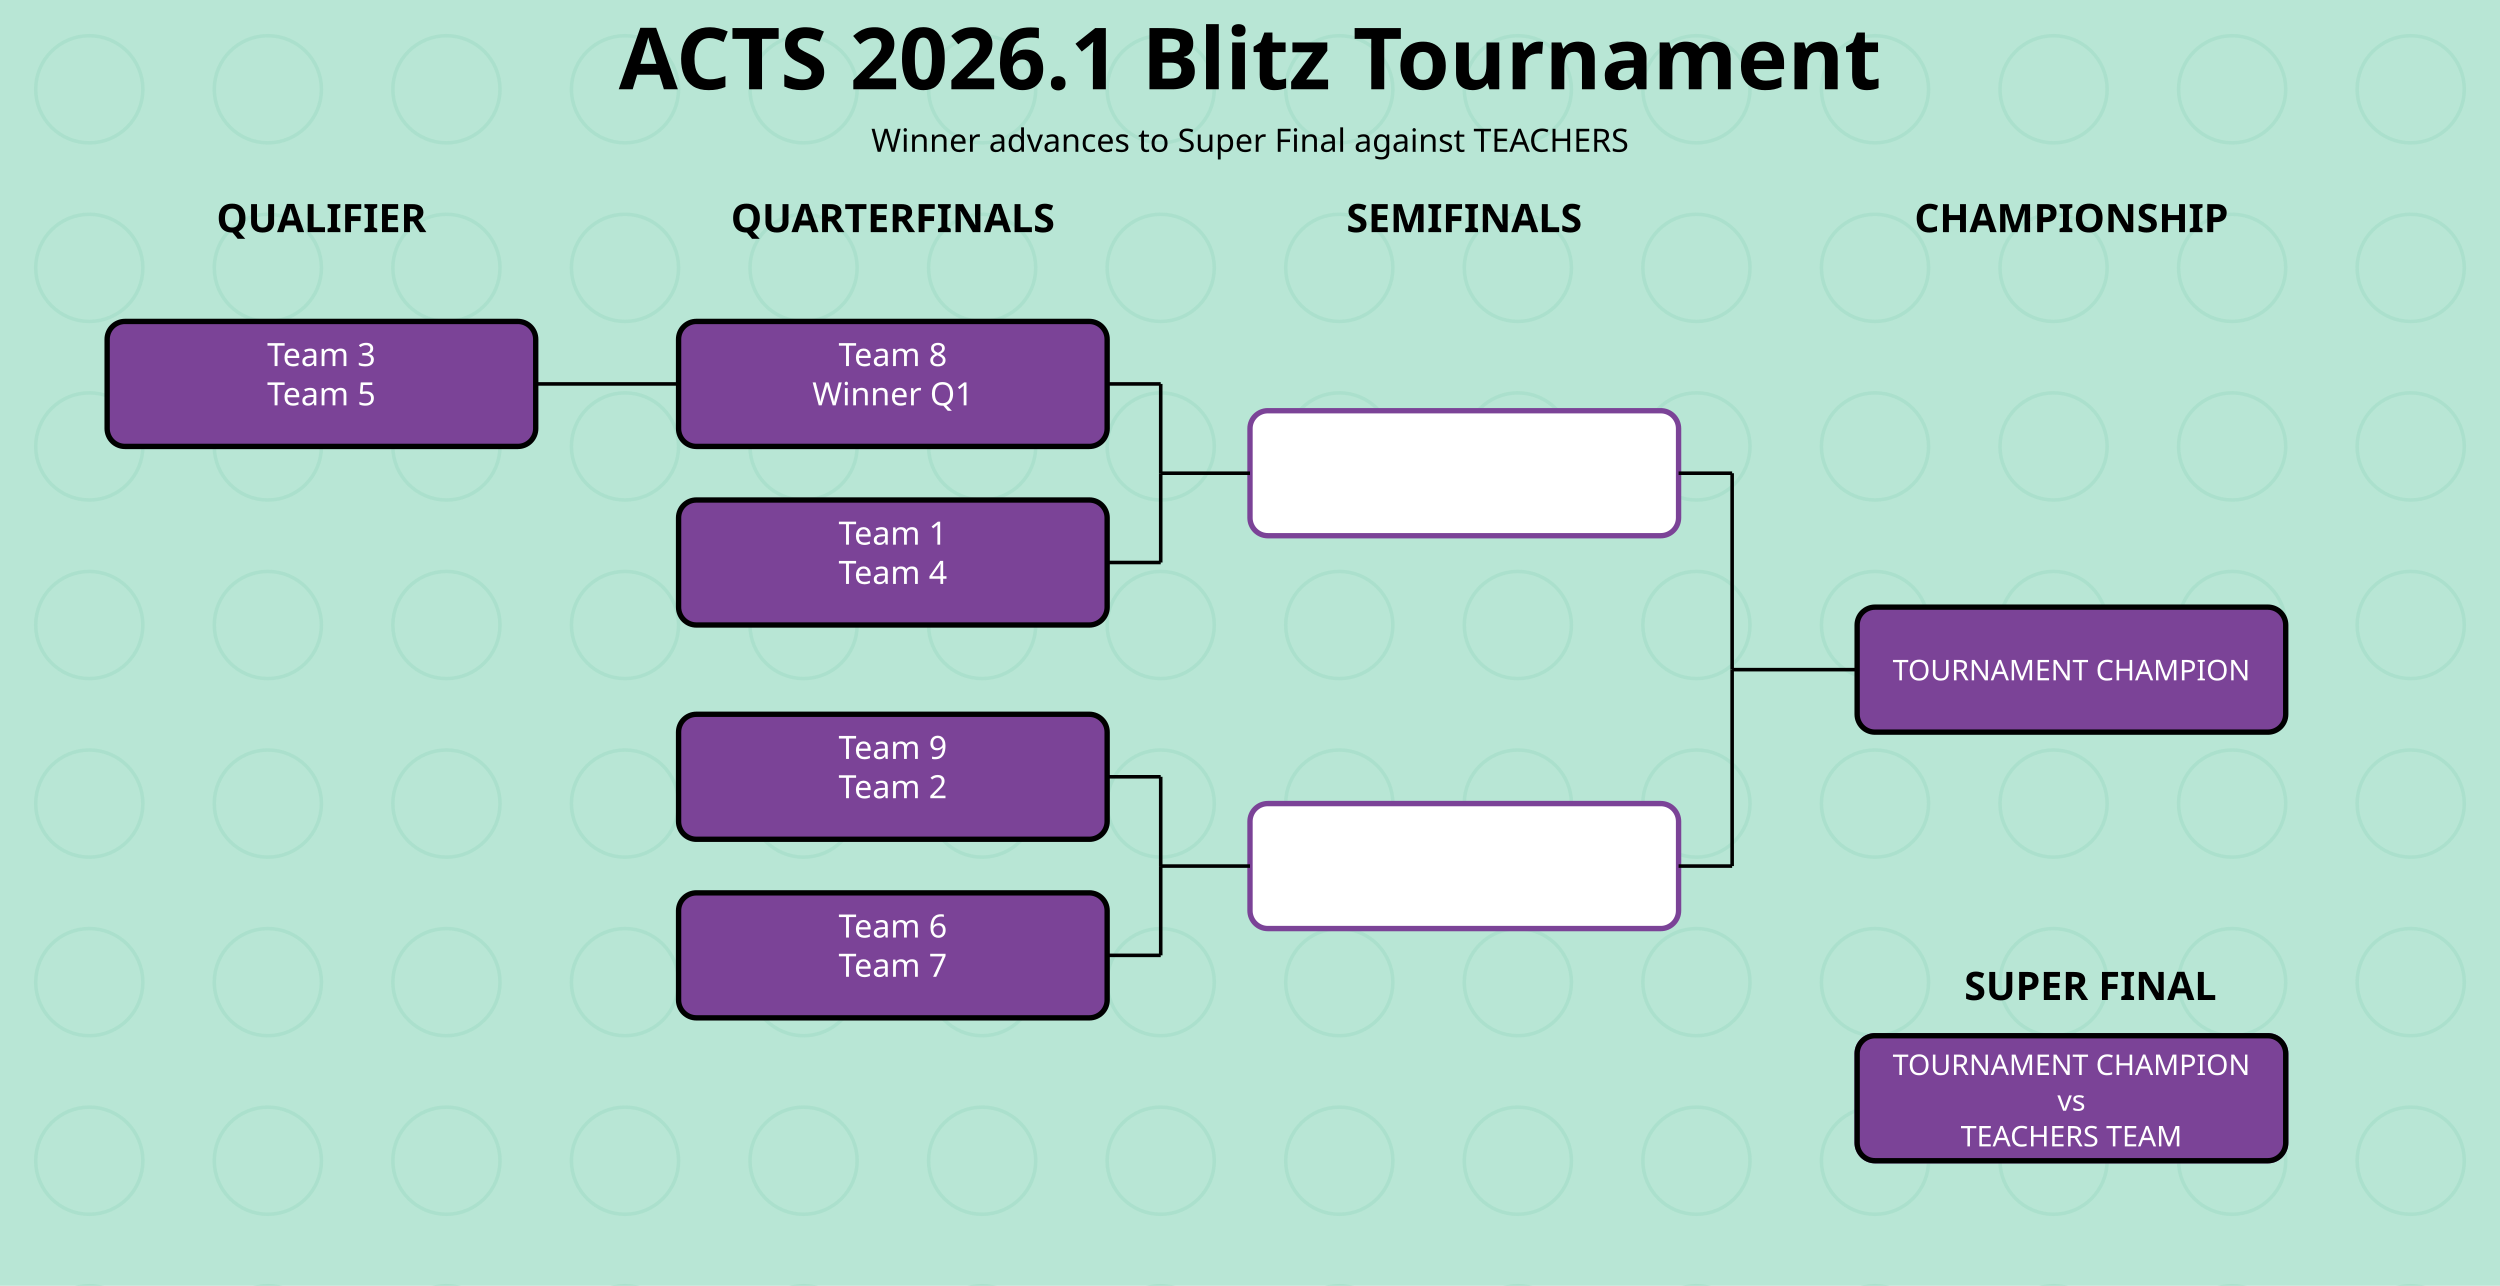
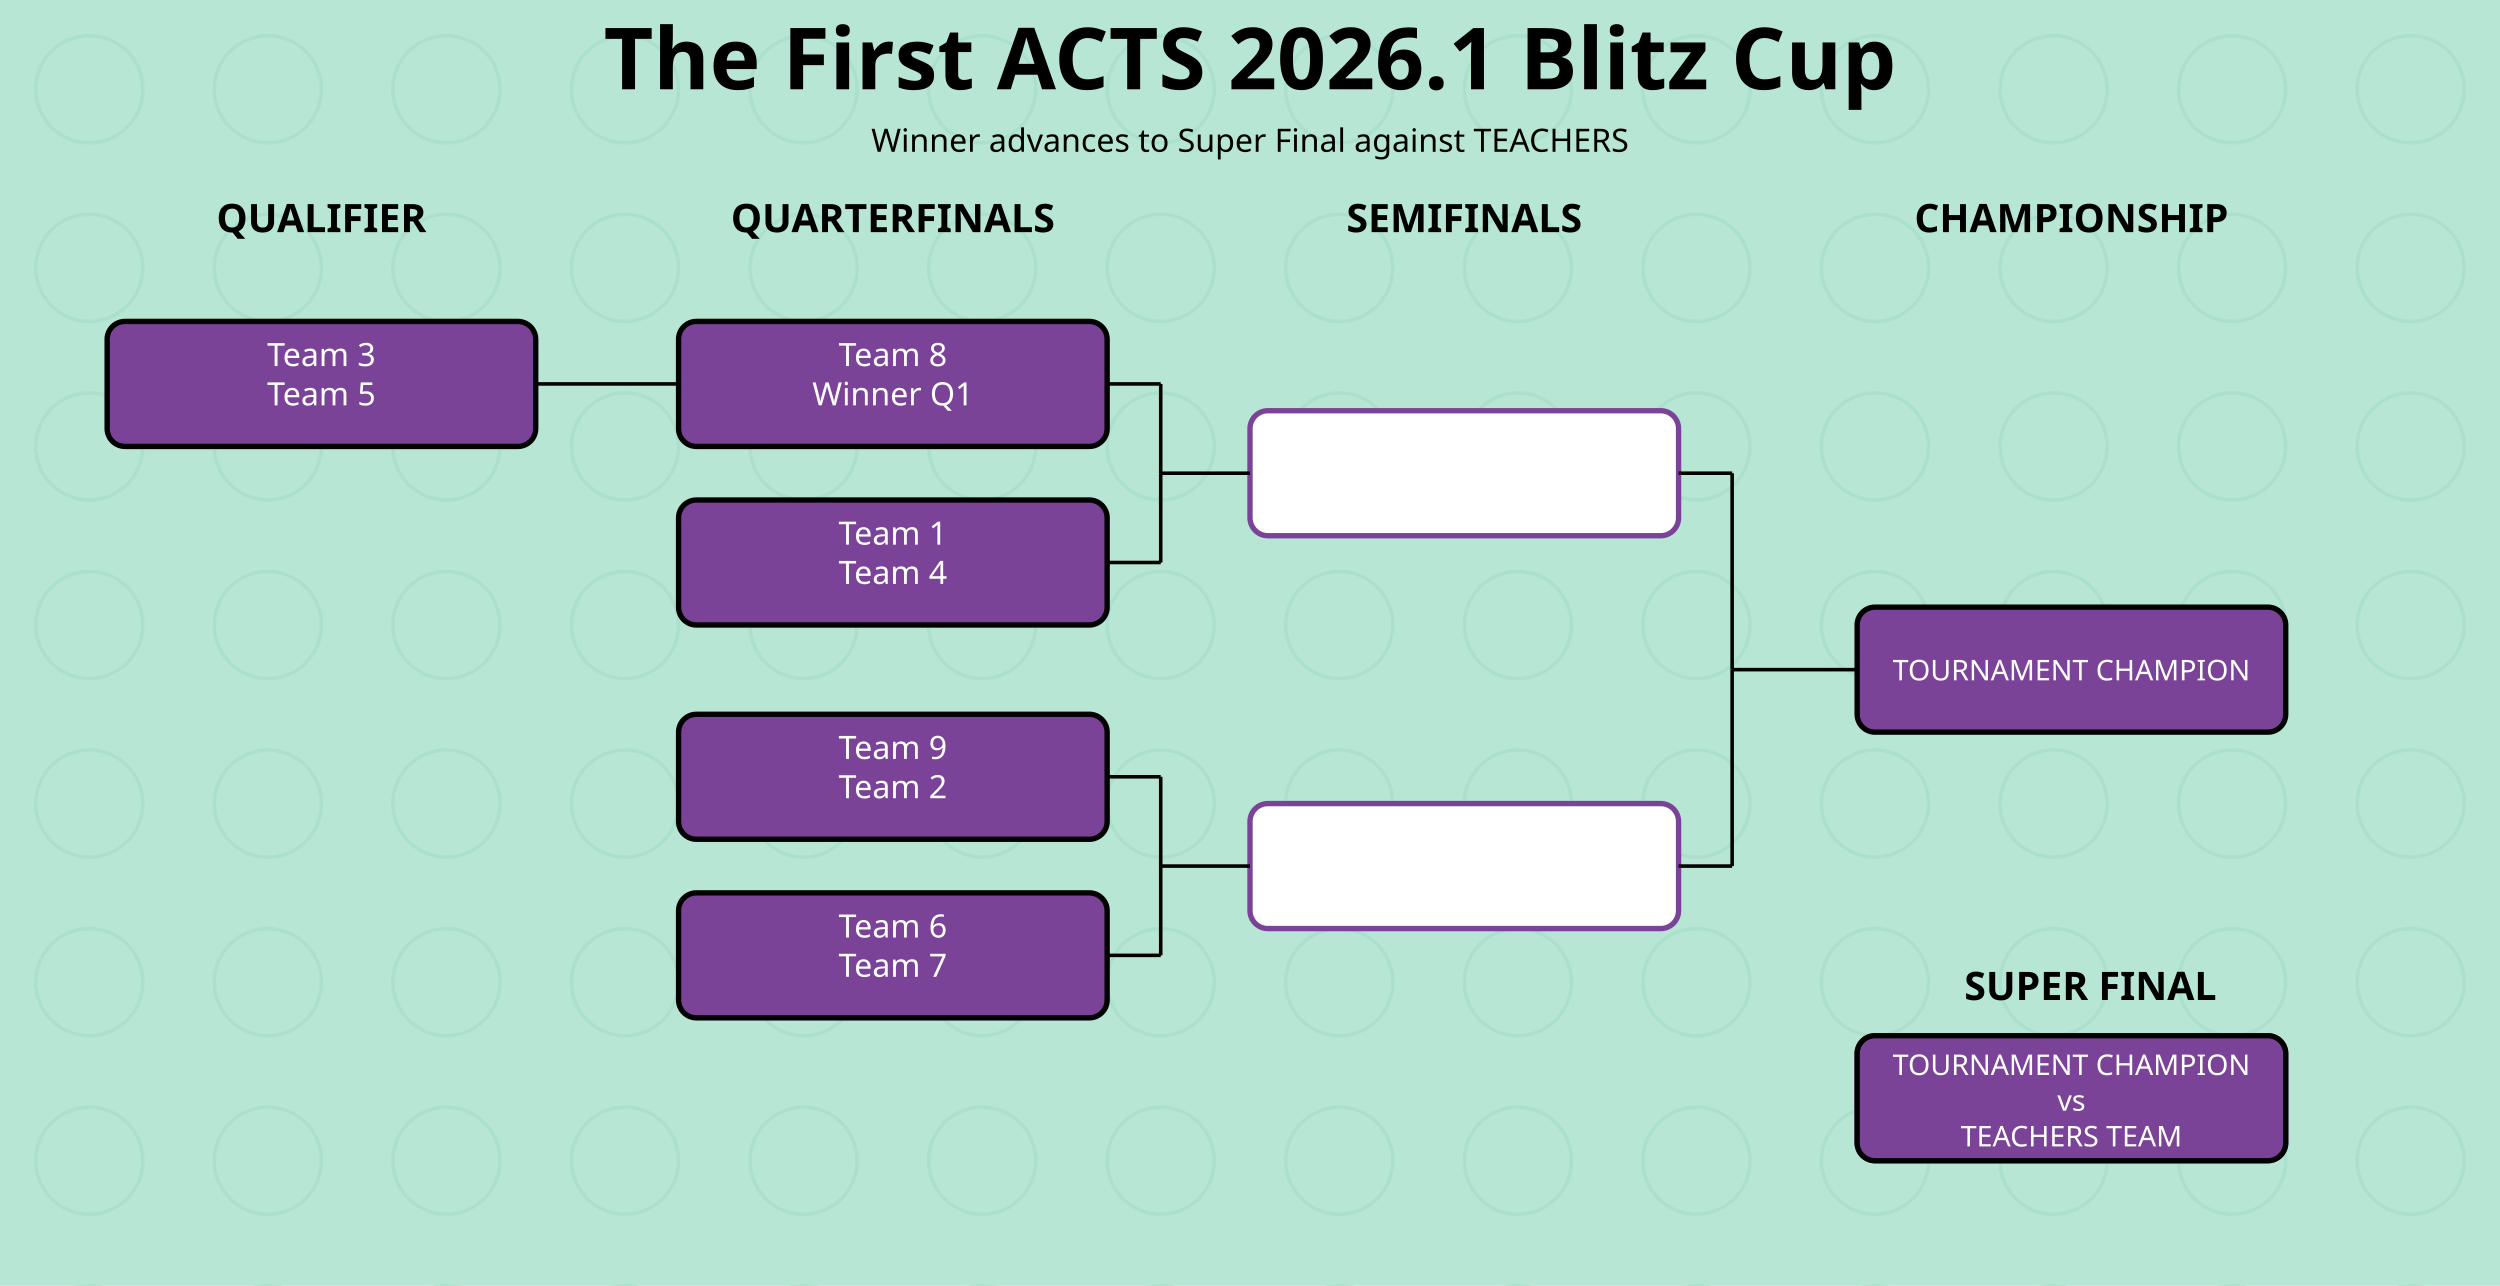
<svg xmlns="http://www.w3.org/2000/svg" baseProfile="full" height="100%" preserveAspectRatio="xMidYMid meet" version="1.1" viewBox="0 0 1400 720" width="100%">
  <defs>
    <style type="text/css">
        svg {
            max-width: 100%;
            height: auto;
        }
        @media (max-width: 768px) {
            svg {
                width: 100%;
                height: auto;
            }
        }
    </style>
  </defs>
  <rect fill="#b8e6d5" height="720" width="1400" x="0" y="0" />
  <g opacity="0.3">
    <circle cx="50" cy="50" fill="none" r="30" stroke="#8dd4b8" stroke-width="2" />
    <circle cx="50" cy="150" fill="none" r="30" stroke="#8dd4b8" stroke-width="2" />
    <circle cx="50" cy="250" fill="none" r="30" stroke="#8dd4b8" stroke-width="2" />
    <circle cx="50" cy="350" fill="none" r="30" stroke="#8dd4b8" stroke-width="2" />
    <circle cx="50" cy="450" fill="none" r="30" stroke="#8dd4b8" stroke-width="2" />
    <circle cx="50" cy="550" fill="none" r="30" stroke="#8dd4b8" stroke-width="2" />
    <circle cx="50" cy="650" fill="none" r="30" stroke="#8dd4b8" stroke-width="2" />
    <circle cx="50" cy="750" fill="none" r="30" stroke="#8dd4b8" stroke-width="2" />
    <circle cx="150" cy="50" fill="none" r="30" stroke="#8dd4b8" stroke-width="2" />
    <circle cx="150" cy="150" fill="none" r="30" stroke="#8dd4b8" stroke-width="2" />
    <circle cx="150" cy="250" fill="none" r="30" stroke="#8dd4b8" stroke-width="2" />
    <circle cx="150" cy="350" fill="none" r="30" stroke="#8dd4b8" stroke-width="2" />
    <circle cx="150" cy="450" fill="none" r="30" stroke="#8dd4b8" stroke-width="2" />
    <circle cx="150" cy="550" fill="none" r="30" stroke="#8dd4b8" stroke-width="2" />
    <circle cx="150" cy="650" fill="none" r="30" stroke="#8dd4b8" stroke-width="2" />
    <circle cx="150" cy="750" fill="none" r="30" stroke="#8dd4b8" stroke-width="2" />
    <circle cx="250" cy="50" fill="none" r="30" stroke="#8dd4b8" stroke-width="2" />
    <circle cx="250" cy="150" fill="none" r="30" stroke="#8dd4b8" stroke-width="2" />
    <circle cx="250" cy="250" fill="none" r="30" stroke="#8dd4b8" stroke-width="2" />
    <circle cx="250" cy="350" fill="none" r="30" stroke="#8dd4b8" stroke-width="2" />
    <circle cx="250" cy="450" fill="none" r="30" stroke="#8dd4b8" stroke-width="2" />
    <circle cx="250" cy="550" fill="none" r="30" stroke="#8dd4b8" stroke-width="2" />
    <circle cx="250" cy="650" fill="none" r="30" stroke="#8dd4b8" stroke-width="2" />
    <circle cx="250" cy="750" fill="none" r="30" stroke="#8dd4b8" stroke-width="2" />
    <circle cx="350" cy="50" fill="none" r="30" stroke="#8dd4b8" stroke-width="2" />
    <circle cx="350" cy="150" fill="none" r="30" stroke="#8dd4b8" stroke-width="2" />
    <circle cx="350" cy="250" fill="none" r="30" stroke="#8dd4b8" stroke-width="2" />
    <circle cx="350" cy="350" fill="none" r="30" stroke="#8dd4b8" stroke-width="2" />
    <circle cx="350" cy="450" fill="none" r="30" stroke="#8dd4b8" stroke-width="2" />
    <circle cx="350" cy="550" fill="none" r="30" stroke="#8dd4b8" stroke-width="2" />
    <circle cx="350" cy="650" fill="none" r="30" stroke="#8dd4b8" stroke-width="2" />
    <circle cx="350" cy="750" fill="none" r="30" stroke="#8dd4b8" stroke-width="2" />
    <circle cx="450" cy="50" fill="none" r="30" stroke="#8dd4b8" stroke-width="2" />
    <circle cx="450" cy="150" fill="none" r="30" stroke="#8dd4b8" stroke-width="2" />
    <circle cx="450" cy="250" fill="none" r="30" stroke="#8dd4b8" stroke-width="2" />
    <circle cx="450" cy="350" fill="none" r="30" stroke="#8dd4b8" stroke-width="2" />
    <circle cx="450" cy="450" fill="none" r="30" stroke="#8dd4b8" stroke-width="2" />
    <circle cx="450" cy="550" fill="none" r="30" stroke="#8dd4b8" stroke-width="2" />
    <circle cx="450" cy="650" fill="none" r="30" stroke="#8dd4b8" stroke-width="2" />
    <circle cx="450" cy="750" fill="none" r="30" stroke="#8dd4b8" stroke-width="2" />
    <circle cx="550" cy="50" fill="none" r="30" stroke="#8dd4b8" stroke-width="2" />
    <circle cx="550" cy="150" fill="none" r="30" stroke="#8dd4b8" stroke-width="2" />
    <circle cx="550" cy="250" fill="none" r="30" stroke="#8dd4b8" stroke-width="2" />
    <circle cx="550" cy="350" fill="none" r="30" stroke="#8dd4b8" stroke-width="2" />
    <circle cx="550" cy="450" fill="none" r="30" stroke="#8dd4b8" stroke-width="2" />
    <circle cx="550" cy="550" fill="none" r="30" stroke="#8dd4b8" stroke-width="2" />
    <circle cx="550" cy="650" fill="none" r="30" stroke="#8dd4b8" stroke-width="2" />
    <circle cx="550" cy="750" fill="none" r="30" stroke="#8dd4b8" stroke-width="2" />
    <circle cx="650" cy="50" fill="none" r="30" stroke="#8dd4b8" stroke-width="2" />
    <circle cx="650" cy="150" fill="none" r="30" stroke="#8dd4b8" stroke-width="2" />
    <circle cx="650" cy="250" fill="none" r="30" stroke="#8dd4b8" stroke-width="2" />
    <circle cx="650" cy="350" fill="none" r="30" stroke="#8dd4b8" stroke-width="2" />
    <circle cx="650" cy="450" fill="none" r="30" stroke="#8dd4b8" stroke-width="2" />
    <circle cx="650" cy="550" fill="none" r="30" stroke="#8dd4b8" stroke-width="2" />
    <circle cx="650" cy="650" fill="none" r="30" stroke="#8dd4b8" stroke-width="2" />
    <circle cx="650" cy="750" fill="none" r="30" stroke="#8dd4b8" stroke-width="2" />
    <circle cx="750" cy="50" fill="none" r="30" stroke="#8dd4b8" stroke-width="2" />
    <circle cx="750" cy="150" fill="none" r="30" stroke="#8dd4b8" stroke-width="2" />
    <circle cx="750" cy="250" fill="none" r="30" stroke="#8dd4b8" stroke-width="2" />
    <circle cx="750" cy="350" fill="none" r="30" stroke="#8dd4b8" stroke-width="2" />
    <circle cx="750" cy="450" fill="none" r="30" stroke="#8dd4b8" stroke-width="2" />
    <circle cx="750" cy="550" fill="none" r="30" stroke="#8dd4b8" stroke-width="2" />
    <circle cx="750" cy="650" fill="none" r="30" stroke="#8dd4b8" stroke-width="2" />
    <circle cx="750" cy="750" fill="none" r="30" stroke="#8dd4b8" stroke-width="2" />
    <circle cx="850" cy="50" fill="none" r="30" stroke="#8dd4b8" stroke-width="2" />
    <circle cx="850" cy="150" fill="none" r="30" stroke="#8dd4b8" stroke-width="2" />
    <circle cx="850" cy="250" fill="none" r="30" stroke="#8dd4b8" stroke-width="2" />
    <circle cx="850" cy="350" fill="none" r="30" stroke="#8dd4b8" stroke-width="2" />
    <circle cx="850" cy="450" fill="none" r="30" stroke="#8dd4b8" stroke-width="2" />
    <circle cx="850" cy="550" fill="none" r="30" stroke="#8dd4b8" stroke-width="2" />
    <circle cx="850" cy="650" fill="none" r="30" stroke="#8dd4b8" stroke-width="2" />
    <circle cx="850" cy="750" fill="none" r="30" stroke="#8dd4b8" stroke-width="2" />
    <circle cx="950" cy="50" fill="none" r="30" stroke="#8dd4b8" stroke-width="2" />
    <circle cx="950" cy="150" fill="none" r="30" stroke="#8dd4b8" stroke-width="2" />
    <circle cx="950" cy="250" fill="none" r="30" stroke="#8dd4b8" stroke-width="2" />
    <circle cx="950" cy="350" fill="none" r="30" stroke="#8dd4b8" stroke-width="2" />
    <circle cx="950" cy="450" fill="none" r="30" stroke="#8dd4b8" stroke-width="2" />
    <circle cx="950" cy="550" fill="none" r="30" stroke="#8dd4b8" stroke-width="2" />
    <circle cx="950" cy="650" fill="none" r="30" stroke="#8dd4b8" stroke-width="2" />
    <circle cx="950" cy="750" fill="none" r="30" stroke="#8dd4b8" stroke-width="2" />
    <circle cx="1050" cy="50" fill="none" r="30" stroke="#8dd4b8" stroke-width="2" />
    <circle cx="1050" cy="150" fill="none" r="30" stroke="#8dd4b8" stroke-width="2" />
    <circle cx="1050" cy="250" fill="none" r="30" stroke="#8dd4b8" stroke-width="2" />
    <circle cx="1050" cy="350" fill="none" r="30" stroke="#8dd4b8" stroke-width="2" />
    <circle cx="1050" cy="450" fill="none" r="30" stroke="#8dd4b8" stroke-width="2" />
    <circle cx="1050" cy="550" fill="none" r="30" stroke="#8dd4b8" stroke-width="2" />
    <circle cx="1050" cy="650" fill="none" r="30" stroke="#8dd4b8" stroke-width="2" />
    <circle cx="1050" cy="750" fill="none" r="30" stroke="#8dd4b8" stroke-width="2" />
    <circle cx="1150" cy="50" fill="none" r="30" stroke="#8dd4b8" stroke-width="2" />
    <circle cx="1150" cy="150" fill="none" r="30" stroke="#8dd4b8" stroke-width="2" />
    <circle cx="1150" cy="250" fill="none" r="30" stroke="#8dd4b8" stroke-width="2" />
    <circle cx="1150" cy="350" fill="none" r="30" stroke="#8dd4b8" stroke-width="2" />
    <circle cx="1150" cy="450" fill="none" r="30" stroke="#8dd4b8" stroke-width="2" />
    <circle cx="1150" cy="550" fill="none" r="30" stroke="#8dd4b8" stroke-width="2" />
    <circle cx="1150" cy="650" fill="none" r="30" stroke="#8dd4b8" stroke-width="2" />
    <circle cx="1150" cy="750" fill="none" r="30" stroke="#8dd4b8" stroke-width="2" />
    <circle cx="1250" cy="50" fill="none" r="30" stroke="#8dd4b8" stroke-width="2" />
    <circle cx="1250" cy="150" fill="none" r="30" stroke="#8dd4b8" stroke-width="2" />
    <circle cx="1250" cy="250" fill="none" r="30" stroke="#8dd4b8" stroke-width="2" />
    <circle cx="1250" cy="350" fill="none" r="30" stroke="#8dd4b8" stroke-width="2" />
    <circle cx="1250" cy="450" fill="none" r="30" stroke="#8dd4b8" stroke-width="2" />
    <circle cx="1250" cy="550" fill="none" r="30" stroke="#8dd4b8" stroke-width="2" />
    <circle cx="1250" cy="650" fill="none" r="30" stroke="#8dd4b8" stroke-width="2" />
    <circle cx="1250" cy="750" fill="none" r="30" stroke="#8dd4b8" stroke-width="2" />
    <circle cx="1350" cy="50" fill="none" r="30" stroke="#8dd4b8" stroke-width="2" />
    <circle cx="1350" cy="150" fill="none" r="30" stroke="#8dd4b8" stroke-width="2" />
    <circle cx="1350" cy="250" fill="none" r="30" stroke="#8dd4b8" stroke-width="2" />
    <circle cx="1350" cy="350" fill="none" r="30" stroke="#8dd4b8" stroke-width="2" />
    <circle cx="1350" cy="450" fill="none" r="30" stroke="#8dd4b8" stroke-width="2" />
    <circle cx="1350" cy="550" fill="none" r="30" stroke="#8dd4b8" stroke-width="2" />
    <circle cx="1350" cy="650" fill="none" r="30" stroke="#8dd4b8" stroke-width="2" />
    <circle cx="1350" cy="750" fill="none" r="30" stroke="#8dd4b8" stroke-width="2" />
    <circle cx="1450" cy="50" fill="none" r="30" stroke="#8dd4b8" stroke-width="2" />
    <circle cx="1450" cy="150" fill="none" r="30" stroke="#8dd4b8" stroke-width="2" />
    <circle cx="1450" cy="250" fill="none" r="30" stroke="#8dd4b8" stroke-width="2" />
    <circle cx="1450" cy="350" fill="none" r="30" stroke="#8dd4b8" stroke-width="2" />
    <circle cx="1450" cy="450" fill="none" r="30" stroke="#8dd4b8" stroke-width="2" />
    <circle cx="1450" cy="550" fill="none" r="30" stroke="#8dd4b8" stroke-width="2" />
    <circle cx="1450" cy="650" fill="none" r="30" stroke="#8dd4b8" stroke-width="2" />
    <circle cx="1450" cy="750" fill="none" r="30" stroke="#8dd4b8" stroke-width="2" />
  </g>
-   <text fill="#000000" font-family="JetBrains Mono Bold" font-size="48px" font-weight="bold" text-anchor="middle" x="700.0" y="50">ACTS 2026.1 Blitz Tournament</text>
+   <text fill="#000000" font-family="JetBrains Mono Bold" font-size="48px" font-weight="bold" text-anchor="middle" x="700.0" y="50">The First ACTS 2026.1 Blitz Cup</text>
  <text fill="#000000" font-family="JetBrains Mono Regular" font-size="18px" font-weight="normal" text-anchor="middle" x="700.0" y="85">Winner advances to Super Final against TEACHERS</text>
  <text fill="#000000" font-family="JetBrains Mono Bold" font-size="22px" font-weight="bold" text-anchor="middle" x="180.0" y="130">QUALIFIER</text>
  <text fill="#000000" font-family="JetBrains Mono Bold" font-size="22px" font-weight="bold" text-anchor="middle" x="500.0" y="130">QUARTERFINALS</text>
  <text fill="#000000" font-family="JetBrains Mono Bold" font-size="22px" font-weight="bold" text-anchor="middle" x="820.0" y="130">SEMIFINALS</text>
  <text fill="#000000" font-family="JetBrains Mono Bold" font-size="22px" font-weight="bold" text-anchor="middle" x="1160.0" y="130">CHAMPIONSHIP</text>
  <rect fill="#7b4397" height="70" rx="10" ry="10" stroke="#000000" stroke-width="3" width="240" x="60" y="180" />
  <text fill="#ffffff" font-family="JetBrains Mono Regular" font-size="18px" font-weight="normal" text-anchor="middle" x="180.0" y="205.0">Team 3</text>
  <text fill="#ffffff" font-family="JetBrains Mono Regular" font-size="18px" font-weight="normal" text-anchor="middle" x="180.0" y="227.0">Team 5</text>
  <rect fill="#7b4397" height="70" rx="10" ry="10" stroke="#000000" stroke-width="3" width="240" x="380" y="180" />
  <text fill="#ffffff" font-family="JetBrains Mono Regular" font-size="18px" font-weight="normal" text-anchor="middle" x="500.0" y="205.0">Team 8</text>
  <text fill="#ffffff" font-family="JetBrains Mono Regular" font-size="18px" font-weight="normal" text-anchor="middle" x="500.0" y="227.0">Winner Q1</text>
  <rect fill="#7b4397" height="70" rx="10" ry="10" stroke="#000000" stroke-width="3" width="240" x="380" y="280" />
  <text fill="#ffffff" font-family="JetBrains Mono Regular" font-size="18px" font-weight="normal" text-anchor="middle" x="500.0" y="305.0">Team 1</text>
  <text fill="#ffffff" font-family="JetBrains Mono Regular" font-size="18px" font-weight="normal" text-anchor="middle" x="500.0" y="327.0">Team 4</text>
  <rect fill="#7b4397" height="70" rx="10" ry="10" stroke="#000000" stroke-width="3" width="240" x="380" y="400" />
  <text fill="#ffffff" font-family="JetBrains Mono Regular" font-size="18px" font-weight="normal" text-anchor="middle" x="500.0" y="425.0">Team 9</text>
  <text fill="#ffffff" font-family="JetBrains Mono Regular" font-size="18px" font-weight="normal" text-anchor="middle" x="500.0" y="447.0">Team 2</text>
  <rect fill="#7b4397" height="70" rx="10" ry="10" stroke="#000000" stroke-width="3" width="240" x="380" y="500" />
  <text fill="#ffffff" font-family="JetBrains Mono Regular" font-size="18px" font-weight="normal" text-anchor="middle" x="500.0" y="525.0">Team 6</text>
  <text fill="#ffffff" font-family="JetBrains Mono Regular" font-size="18px" font-weight="normal" text-anchor="middle" x="500.0" y="547.0">Team 7</text>
  <rect fill="#ffffff" height="70" rx="10" ry="10" stroke="#7b4397" stroke-width="3" width="240" x="700" y="230" />
  <rect fill="#ffffff" height="70" rx="10" ry="10" stroke="#7b4397" stroke-width="3" width="240" x="700" y="450" />
  <rect fill="#7b4397" height="70" rx="10" ry="10" stroke="#000000" stroke-width="3" width="240" x="1040" y="340" />
  <text fill="#ffffff" font-family="JetBrains Mono Regular" font-size="16px" font-weight="normal" text-anchor="middle" x="1160.0" y="381.0">TOURNAMENT CHAMPION</text>
  <text fill="#000000" font-family="JetBrains Mono Bold" font-size="22px" font-weight="bold" text-anchor="start" x="1100" y="560">SUPER FINAL</text>
  <rect fill="#ffffff" height="70" rx="10" ry="10" stroke="#7b4397" stroke-width="3" width="240" x="1040" y="580" />
  <rect fill="#7b4397" height="70" rx="10" ry="10" stroke="#000000" stroke-width="3" width="240" x="1040" y="580" />
  <text fill="#ffffff" font-family="JetBrains Mono Regular" font-size="16px" font-weight="normal" text-anchor="middle" x="1160.0" y="602">TOURNAMENT CHAMPION</text>
  <text fill="#ffffff" font-family="JetBrains Mono Regular" font-size="16px" font-weight="normal" text-anchor="middle" x="1160.0" y="622">vs</text>
  <text fill="#ffffff" font-family="JetBrains Mono Regular" font-size="16px" font-weight="normal" text-anchor="middle" x="1160.0" y="642">TEACHERS TEAM</text>
  <path d="M 300 215.0 L 380 215.0" fill="none" stroke="#000000" stroke-width="2" />
  <path d="M 620 215.0 L 650 215.0 L 650 215.0 L 650 215.0" fill="none" stroke="#000000" stroke-width="2" />
  <path d="M 650 215.0 L 650 265.0" fill="none" stroke="#000000" stroke-width="2" />
  <path d="M 620 315.0 L 650 315.0" fill="none" stroke="#000000" stroke-width="2" />
  <path d="M 650 315.0 L 650 265.0" fill="none" stroke="#000000" stroke-width="2" />
  <path d="M 650 265.0 L 700 265.0" fill="none" stroke="#000000" stroke-width="2" />
  <path d="M 620 435.0 L 650 435.0" fill="none" stroke="#000000" stroke-width="2" />
  <path d="M 650 435.0 L 650 485.0" fill="none" stroke="#000000" stroke-width="2" />
  <path d="M 620 535.0 L 650 535.0" fill="none" stroke="#000000" stroke-width="2" />
  <path d="M 650 535.0 L 650 485.0" fill="none" stroke="#000000" stroke-width="2" />
  <path d="M 650 485.0 L 700 485.0" fill="none" stroke="#000000" stroke-width="2" />
  <path d="M 940 265.0 L 970 265.0" fill="none" stroke="#000000" stroke-width="2" />
  <path d="M 970 265.0 L 970 375.0" fill="none" stroke="#000000" stroke-width="2" />
  <path d="M 940 485.0 L 970 485.0" fill="none" stroke="#000000" stroke-width="2" />
  <path d="M 970 485.0 L 970 375.0" fill="none" stroke="#000000" stroke-width="2" />
  <path d="M 970 375.0 L 1040 375.0" fill="none" stroke="#000000" stroke-width="2" />
</svg>
